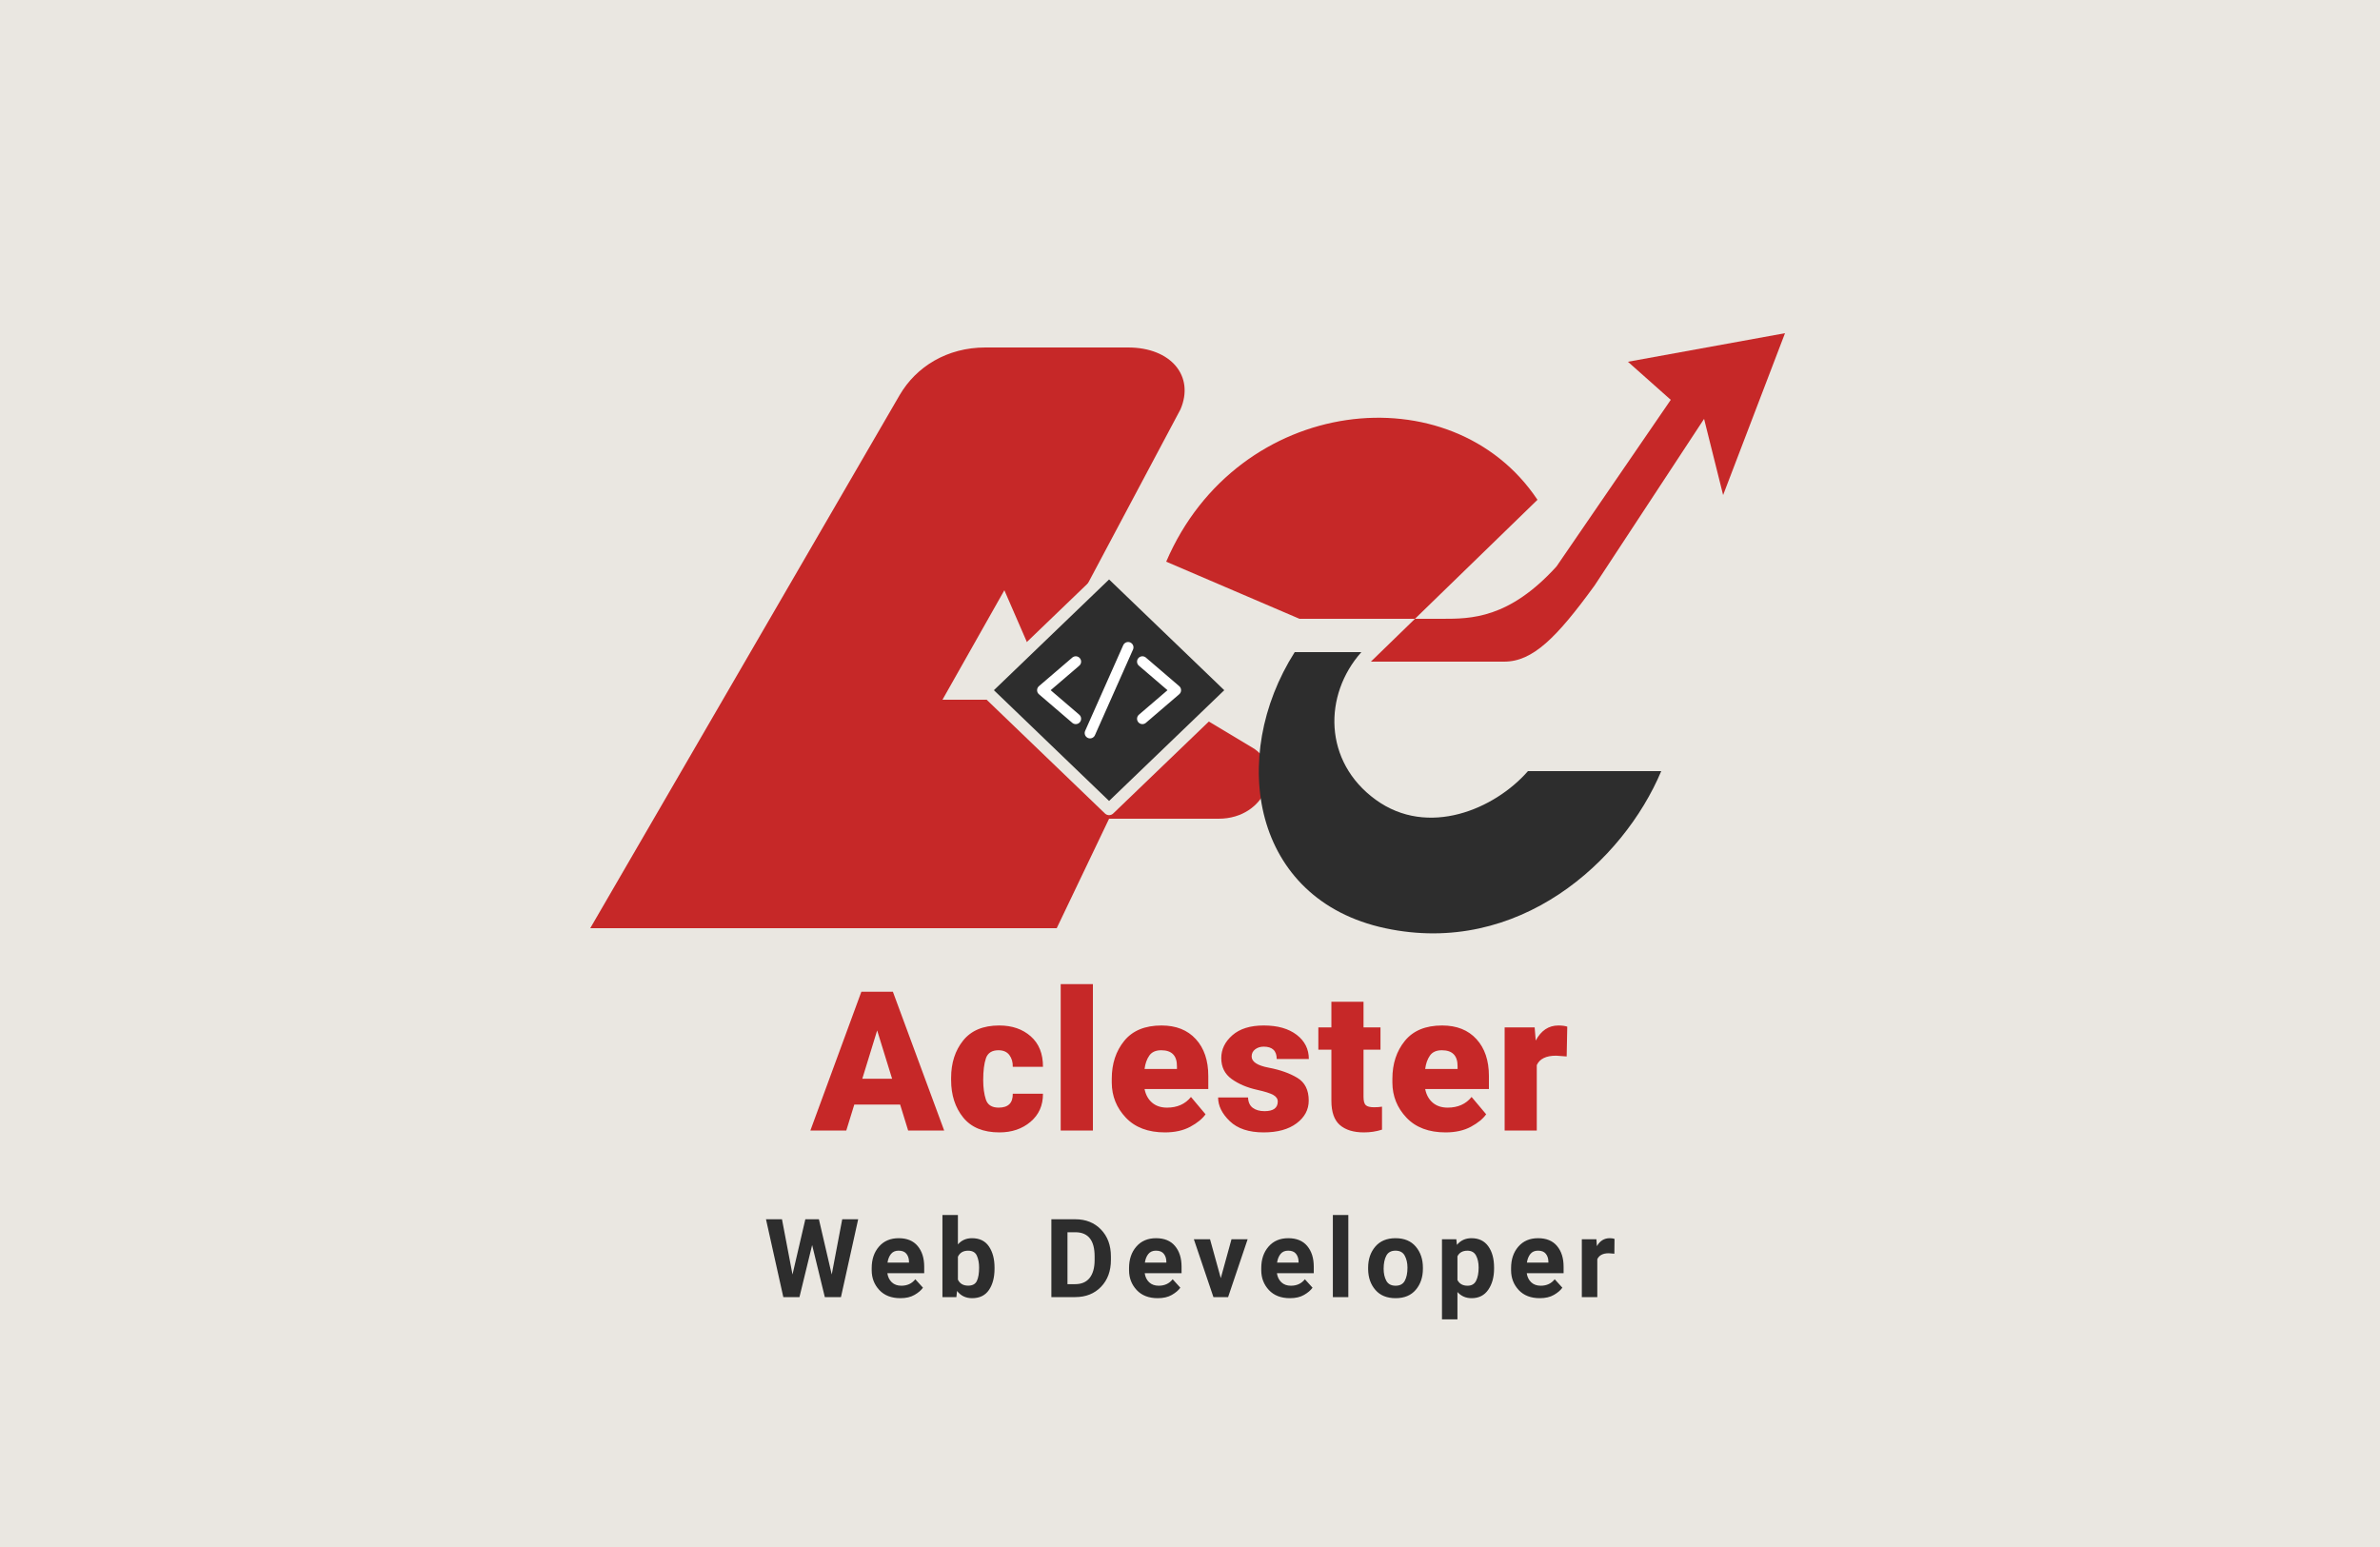
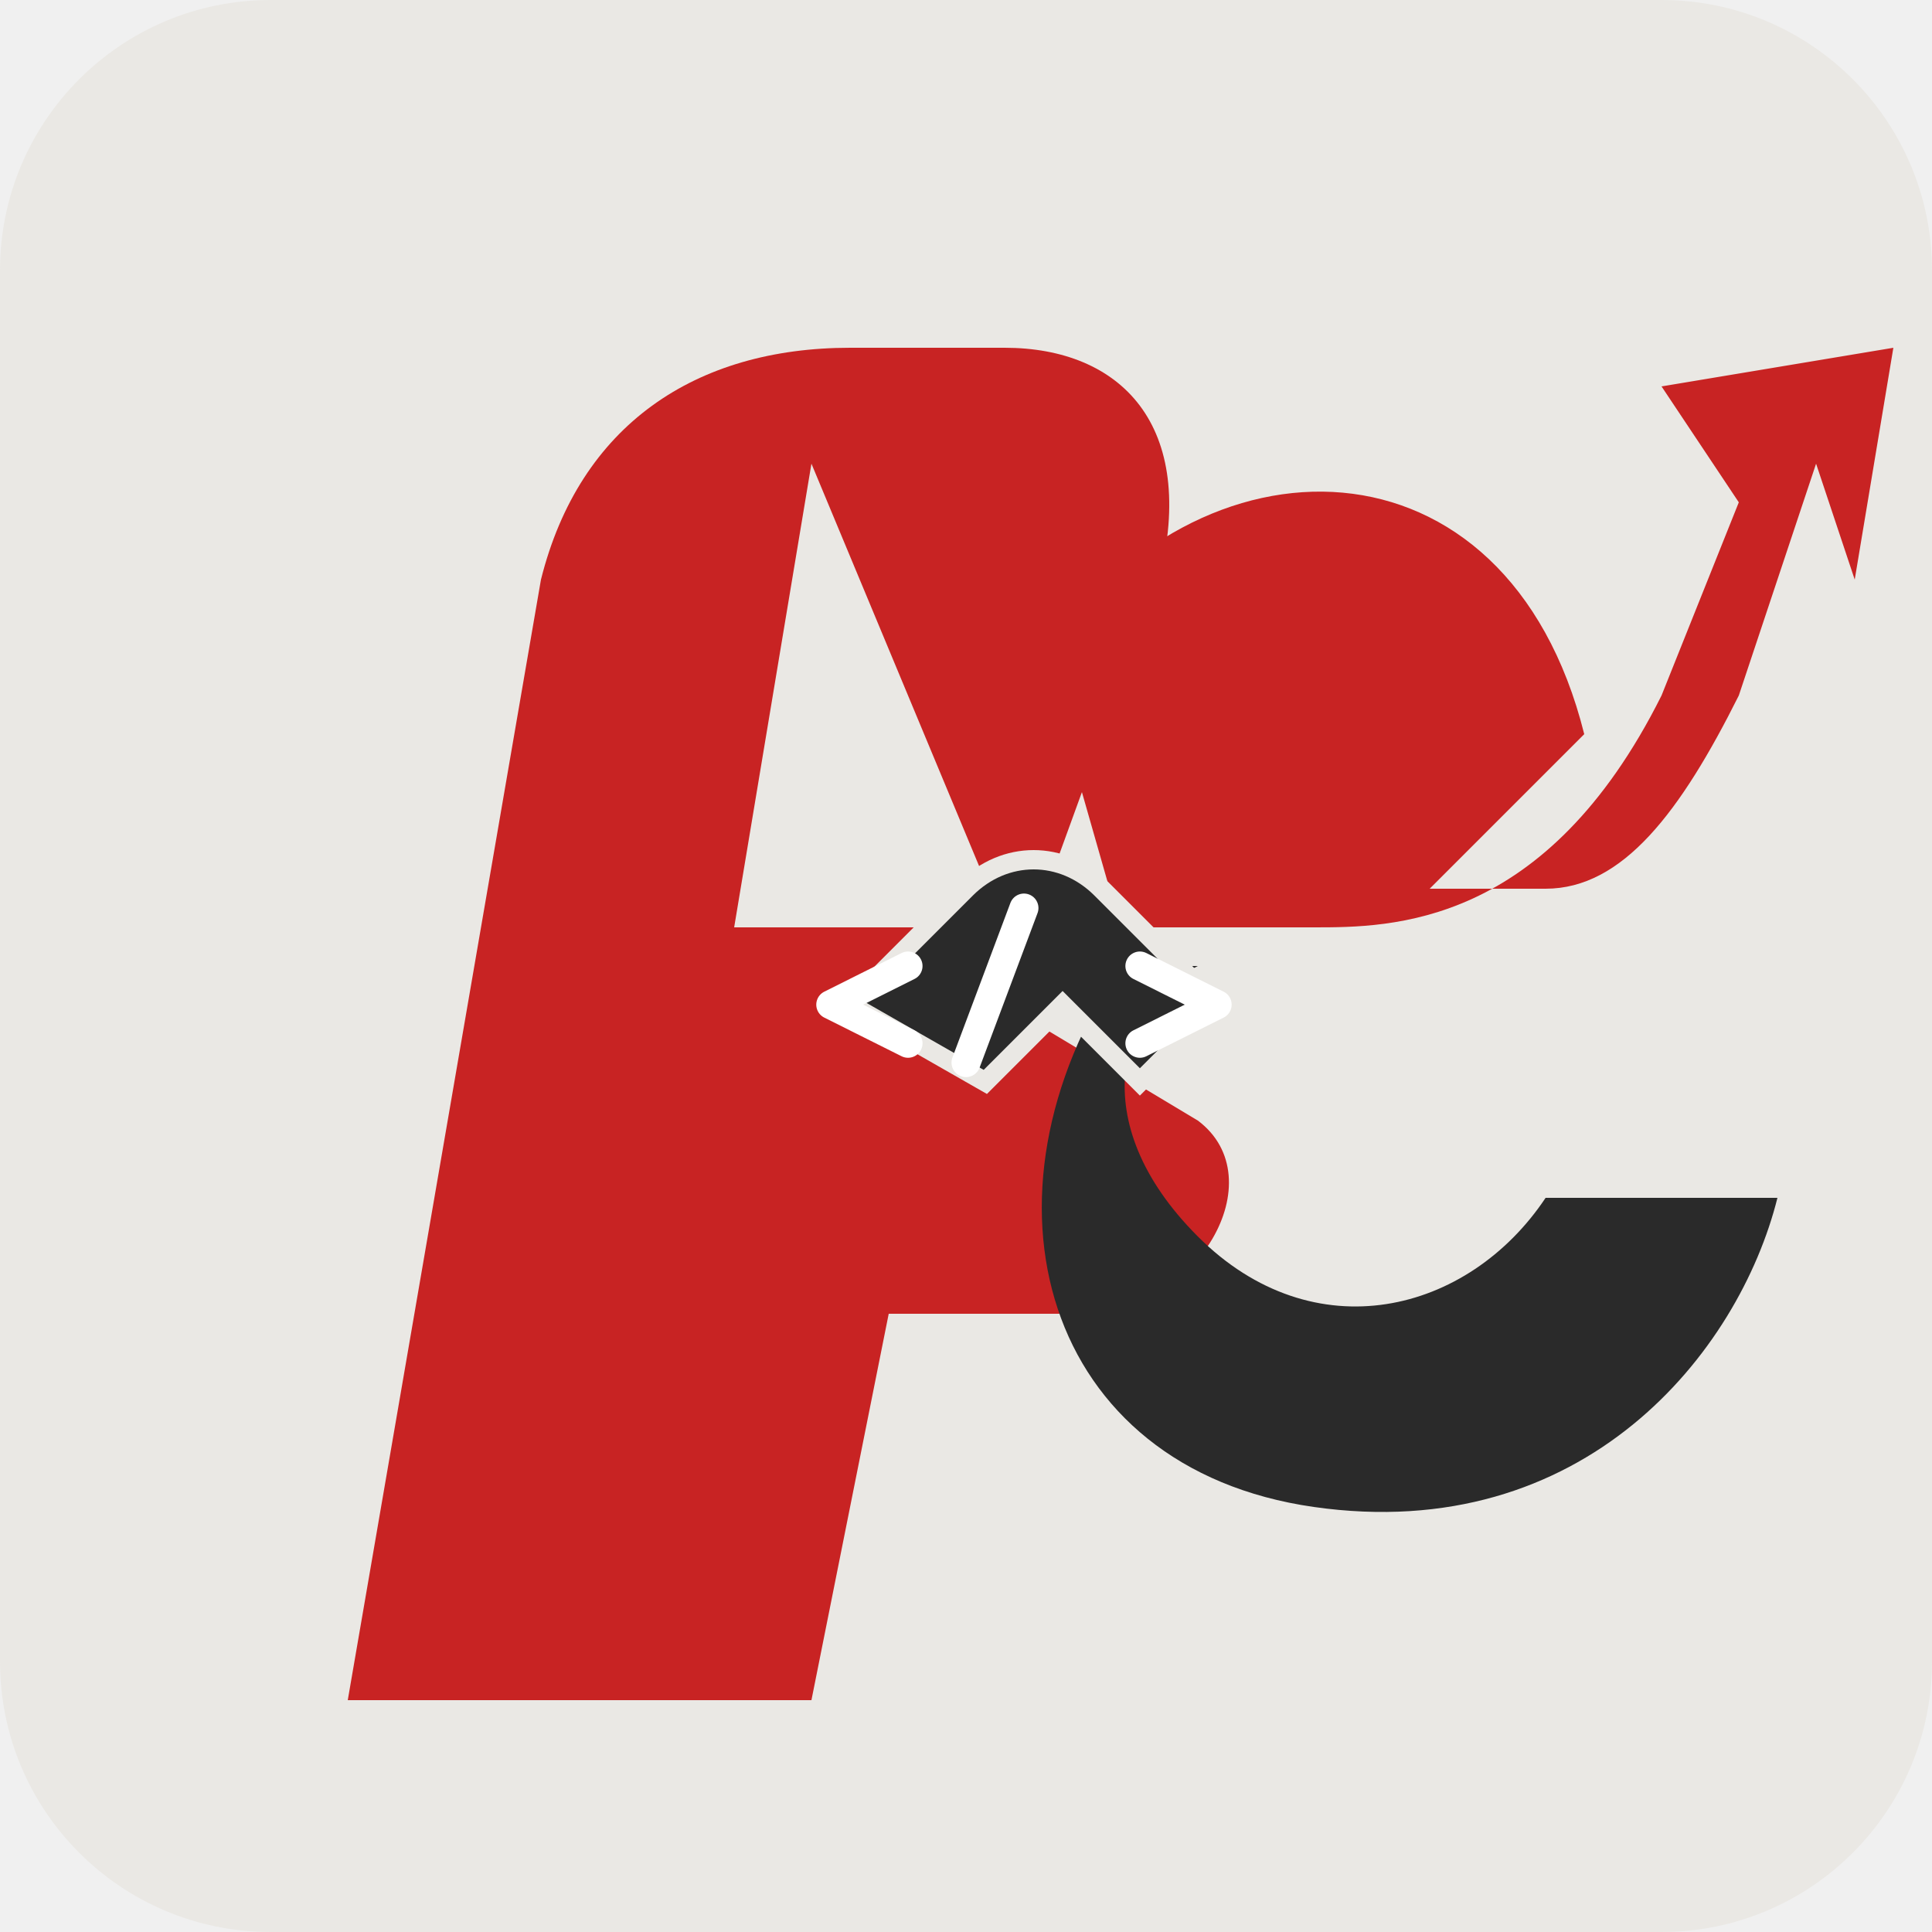
- <svg xmlns="http://www.w3.org/2000/svg" viewBox="0 0 1000 650" width="100%" height="100%">
-   <rect width="1000" height="650" fill="#EAE7E1" />
-   <g transform="translate(100, 40)">
-     <path d="M 148 350               L 278 126               C 285 114, 298 106, 314 106               L 374 106               C 392 106, 402 118, 396 132               L 346 226               L 426 274               C 440 282, 432 304, 412 304               L 366 304               L 344 350               Z               M 296 254 L 342 254 L 322 208 Z" fill="#C62828" />
-     <path d="M 390 196               C 420 126, 510 116, 546 170               L 476 238               L 532 238               C 544 238, 554 228, 570 206               L 616 136               L 624 168               L 650 100               L 584 112               L 602 128               L 554 198               C 534 220, 518 220, 506 220               L 446 220               Z" fill="#C62828" />
-     <path d="M 444 234               C 416 278, 426 338, 482 350               C 538 362, 582 322, 598 284               L 542 284               C 528 300, 500 312, 478 296               C 456 280, 456 252, 472 234               Z" fill="#2D2D2D" />
-     <path d="M 314 250 L 366 200 L 418 250 L 366 300 Z" fill="#2D2D2D" stroke="#EAE7E1" stroke-width="5" stroke-linejoin="round" />
-     <path d="M 352 238 L 338 250 L 352 262" fill="none" stroke="#FFFFFF" stroke-width="4.5" stroke-linecap="round" stroke-linejoin="round" />
-     <line x1="374" y1="232" x2="358" y2="268" stroke="#FFFFFF" stroke-width="4.5" stroke-linecap="round" />
-     <path d="M 380 238 L 394 250 L 380 262" fill="none" stroke="#FFFFFF" stroke-width="4.5" stroke-linecap="round" stroke-linejoin="round" />
-   </g>
-   <text x="500" y="475" font-family="system-ui, -apple-system, BlinkMacSystemFont, 'Segoe UI', Roboto, Helvetica, Arial, sans-serif" font-size="82" font-weight="800" fill="#C62828" text-anchor="middle" letter-spacing="1">Aclester</text>
-   <text x="500" y="545" font-family="system-ui, -apple-system, BlinkMacSystemFont, 'Segoe UI', Roboto, Helvetica, Arial, sans-serif" font-size="46" font-weight="700" fill="#2D2D2D" text-anchor="middle" letter-spacing="4">Web Developer</text>
+ <svg xmlns="http://www.w3.org/2000/svg" width="64" height="64" viewBox="0 0 100 100">
+   <rect width="100" height="100" rx="14" fill="#EAE8E4" />
+   <path d="M 18 88 L 28 30 C 30 22 36 18 44 18 L 52 18     C 58 18 62 22 60 30 L 52 52 L 62 58     C 66 61 62 68 56 68 L 46 68 L 42 88 Z" fill="#C82323" />
+   <polygon points="42,24 38,48 52,48" fill="#EAE8E4" />
+   <path d="M 54 34 C 62 22 78 22 82 38 L 74 46 L 80 46     C 84 46 87 42 90 36 L 94 24 L 96 30 L 98 18     L 86 20 L 90 26 L 86 36     C 80 48 72 48 68 48 L 58 48 Z" fill="#C82323" />
+   <path d="M 58 50 C 50 62 54 76 68 78     C 82 80 90 70 92 62 L 80 62     C 76 68 68 70 62 64     C 56 58 58 52 62 50 Z" fill="#2A2A2A" />
+   <path d="M 44 52 L 50 46 C 52 44 55 44 57 46     L 63 52 L 59 56 L 55 52 L 51 56 Z" fill="#2A2A2A" stroke="#EAE8E4" stroke-width="1" />
+   <path d="M 47 50 L 43 52 L 47 54" fill="none" stroke="#fff" stroke-width="1.5" stroke-linecap="round" stroke-linejoin="round" />
+   <line x1="53" y1="47" x2="50" y2="55" stroke="#fff" stroke-width="1.5" stroke-linecap="round" />
+   <path d="M 59 50 L 63 52 L 59 54" fill="none" stroke="#fff" stroke-width="1.5" stroke-linecap="round" stroke-linejoin="round" />
</svg>
